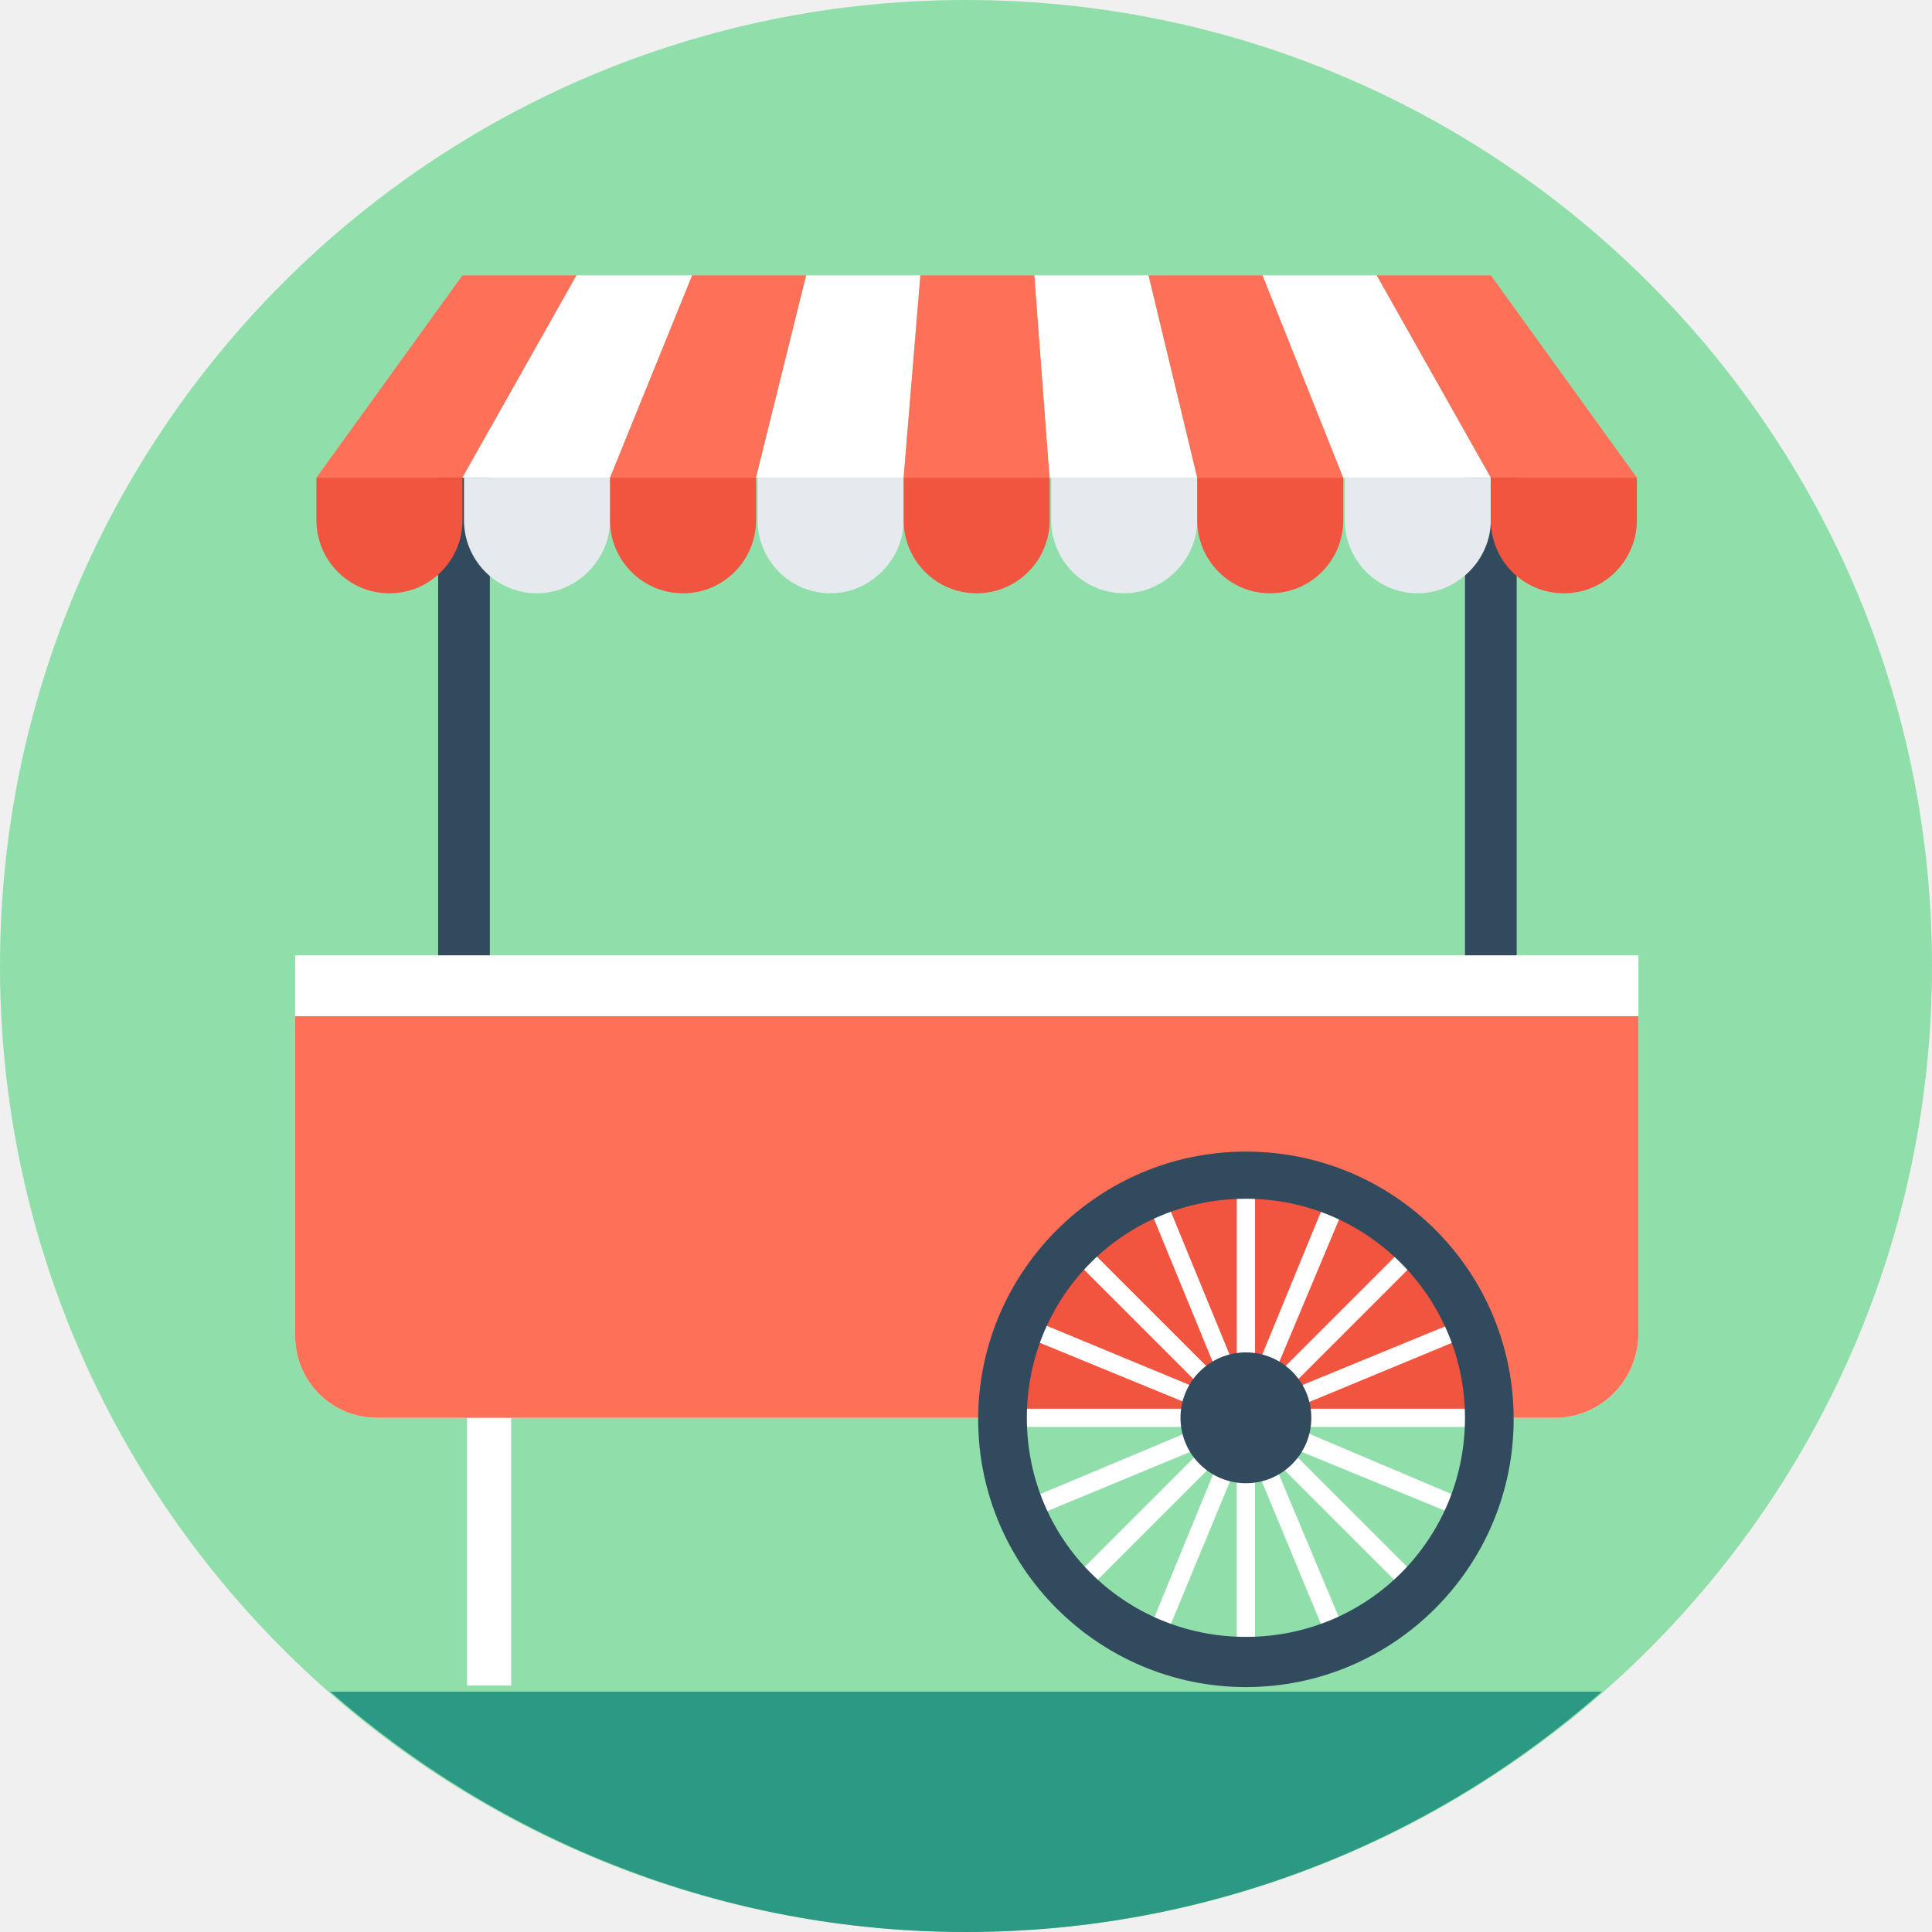
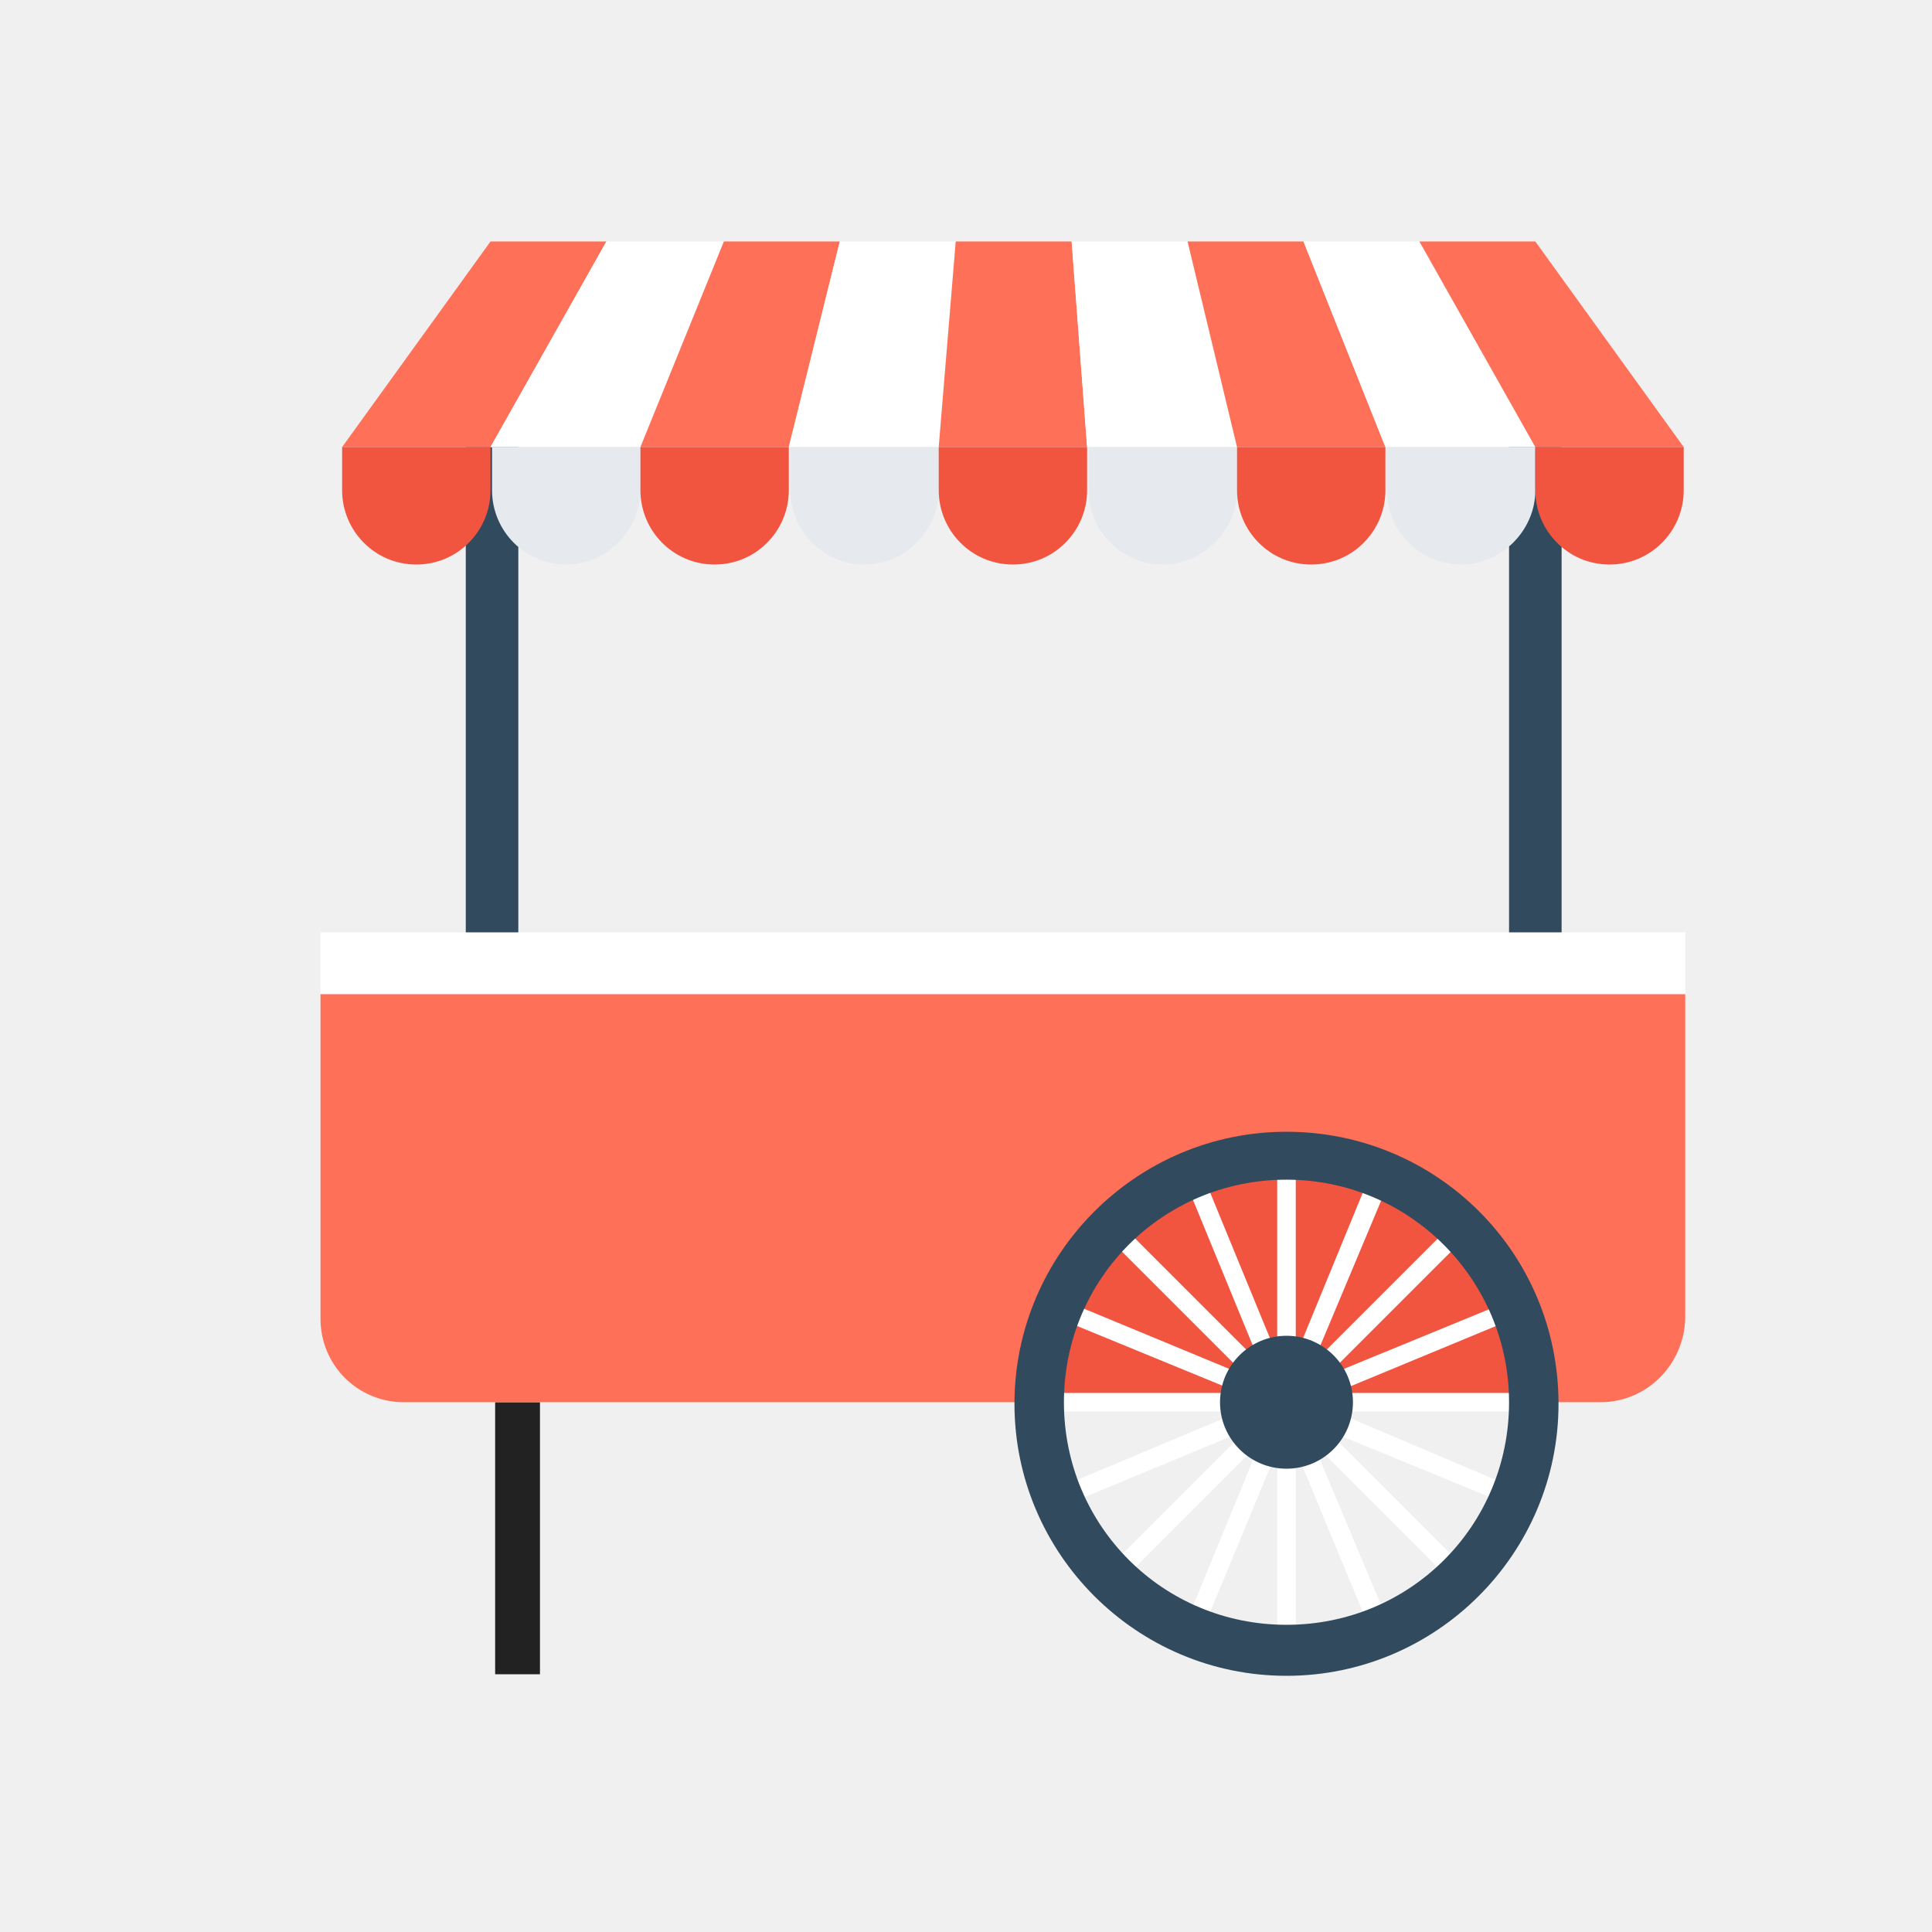
- <svg xmlns="http://www.w3.org/2000/svg" version="1.1" id="Layer_1" viewBox="0 0 508 508" xml:space="preserve">
-   <circle style="fill:#90DFAA;" cx="254" cy="254" r="254" />
-   <path style="fill:#2C9984;" d="M86.8,444.8C131.6,484,190,508,254,508s122.8-24,167.2-63.2H86.8z" />
-   <rect x="122.8" y="362.8" style="fill:#FFFFFF;" width="11.6" height="80.4" />
-   <g>
-     <rect x="385.2" y="125.6" style="fill:#324A5E;" width="13.6" height="133.2" />
-     <rect x="115.2" y="125.6" style="fill:#324A5E;" width="13.6" height="133.2" />
+ <svg xmlns="http://www.w3.org/2000/svg" width="100%" height="100%" viewBox="0 0 500 500" version="1.1" xml:space="preserve" style="fill-rule:evenodd;clip-rule:evenodd;stroke-linejoin:round;stroke-miterlimit:2;">
+   <rect x="128.142" y="352.898" width="11.6" height="80.4" style="fill:rgb(34,34,34);" />
+   <g transform="matrix(1,0,0,1,5.34188,-9.90156)">
+     <rect x="385.2" y="125.6" width="13.6" height="133.2" style="fill:rgb(50,74,94);" />
+     <rect x="115.2" y="125.6" width="13.6" height="133.2" style="fill:rgb(50,74,94);" />
  </g>
-   <path style="fill:#FFFFFF;" d="M408.8,372.8H99.2c-12,0-21.6-9.6-21.6-21.6v-100h353.2v100C430.4,363.2,420.8,372.8,408.8,372.8z" />
-   <path style="fill:#FF7058;" d="M408.8,372.8H99.2c-12,0-21.6-9.6-21.6-21.6v-84h353.2v84C430.4,363.2,420.8,372.8,408.8,372.8z" />
-   <path style="fill:#F1543F;" d="M263.2,372.8h128.4c0-35.6-28.8-64.4-64.4-64.4C292,308.8,263.2,337.6,263.2,372.8z" />
-   <polygon style="fill:#FF7058;" points="121.6,125.6 83.2,125.6 121.6,72.4 151.6,72.4 " />
-   <polygon style="fill:#FFFFFF;" points="160.4,125.6 121.6,125.6 151.6,72.4 182,72.4 " />
-   <polygon style="fill:#FF7058;" points="198.8,125.6 160.4,125.6 182,72.4 212,72.4 " />
-   <polygon style="fill:#FFFFFF;" points="237.6,125.6 198.8,125.6 212,72.4 242,72.4 " />
-   <polygon style="fill:#FF7058;" points="276,125.6 237.6,125.6 242,72.4 272,72.4 " />
-   <polygon style="fill:#FFFFFF;" points="314.8,125.6 276,125.6 272,72.4 302,72.4 " />
-   <polygon style="fill:#FF7058;" points="353.2,125.6 314.8,125.6 302,72.4 332,72.4 " />
-   <polygon style="fill:#FFFFFF;" points="392,125.6 353.2,125.6 332,72.4 362,72.4 " />
-   <polygon style="fill:#FF7058;" points="430.4,125.6 392,125.6 362,72.4 392,72.4 " />
-   <path style="fill:#F1543F;" d="M102.4,156L102.4,156c-10.8,0-19.2-8.8-19.2-19.2v-11.2h38.4v11.2C121.6,147.2,113.2,156,102.4,156z" />
-   <path style="fill:#E6E9EE;" d="M141.2,156L141.2,156c-10.8,0-19.2-8.8-19.2-19.2v-11.2h38.4v11.2C160.4,147.2,151.6,156,141.2,156z" />
-   <path style="fill:#F1543F;" d="M179.6,156L179.6,156c-10.8,0-19.2-8.8-19.2-19.2v-11.2h38.4v11.2C198.8,147.2,190.4,156,179.6,156z" />
-   <path style="fill:#E6E9EE;" d="M218.4,156L218.4,156c-10.8,0-19.2-8.8-19.2-19.2v-11.2h38.4v11.2C237.6,147.2,228.8,156,218.4,156z" />
-   <path style="fill:#F1543F;" d="M256.8,156L256.8,156c-10.8,0-19.2-8.8-19.2-19.2v-11.2H276v11.2C276,147.2,267.6,156,256.8,156z" />
-   <path style="fill:#E6E9EE;" d="M295.6,156L295.6,156c-10.8,0-19.2-8.8-19.2-19.2v-11.2h38.4v11.2C314.8,147.2,306,156,295.6,156z" />
-   <path style="fill:#F1543F;" d="M334,156L334,156c-10.8,0-19.2-8.8-19.2-19.2v-11.2h38.4v11.2C353.2,147.2,344.8,156,334,156z" />
-   <path style="fill:#E6E9EE;" d="M372.8,156L372.8,156c-10.8,0-19.2-8.8-19.2-19.2v-11.2H392v11.2C392,147.2,383.2,156,372.8,156z" />
-   <path style="fill:#F1543F;" d="M411.2,156L411.2,156c-10.8,0-19.2-8.8-19.2-19.2v-11.2h38.4v11.2C430.4,147.2,422,156,411.2,156z" />
-   <polygon style="fill:#FFFFFF;" points="388,370.4 340,370.4 384.4,352 382.8,347.6 338,366 372,332 368.8,328.4 334.4,362.8   353.2,318 348.4,316 330,360.8 330,312.4 325.2,312.4 325.2,360.8 306.8,316 302.4,318 320.8,362.8 286.4,328.4 283.2,332   317.2,366 272.8,347.6 270.8,352 315.6,370.4 267.2,370.4 267.2,375.2 315.6,375.2 270.8,394 272.8,398.4 317.2,380 283.2,414   286.4,417.6 320.8,383.2 302.4,428 306.8,429.6 325.2,385.2 325.2,433.6 330,433.6 330,385.2 348.4,429.6 353.2,428 334.4,383.2   368.8,417.6 372,414 338,380 382.8,398.4 384.4,394 340,375.2 388,375.2 " />
-   <g>
-     <path style="fill:#324A5E;" d="M327.6,302.8c-38.8,0-70.4,31.6-70.4,70.4s31.6,70.4,70.4,70.4S398,412,398,373.2   C398,334,366.4,302.8,327.6,302.8z M327.6,430.4c-32,0-57.6-25.6-57.6-57.6s25.6-57.6,57.6-57.6s57.6,26,57.6,57.6   C385.2,404.8,359.6,430.4,327.6,430.4z" />
-     <circle style="fill:#324A5E;" cx="327.6" cy="372.8" r="17.2" />
+   <path d="M414.142,362.898L104.542,362.898C92.542,362.898 82.942,353.298 82.942,341.298L82.942,241.298L436.142,241.298L436.142,341.298C435.742,353.298 426.142,362.898 414.142,362.898Z" style="fill:white;fill-rule:nonzero;" />
+   <path d="M414.142,362.898L104.542,362.898C92.542,362.898 82.942,353.298 82.942,341.298L82.942,257.298L436.142,257.298L436.142,341.298C435.742,353.298 426.142,362.898 414.142,362.898Z" style="fill:rgb(255,112,88);fill-rule:nonzero;" />
+   <path d="M268.542,362.898L396.942,362.898C396.942,327.298 368.142,298.498 332.542,298.498C297.342,298.898 268.542,327.698 268.542,362.898Z" style="fill:rgb(241,84,63);fill-rule:nonzero;" />
+   <path d="M126.942,115.698L88.542,115.698L126.942,62.498L156.942,62.498L126.942,115.698Z" style="fill:rgb(255,112,88);fill-rule:nonzero;" />
+   <path d="M165.742,115.698L126.942,115.698L156.942,62.498L187.342,62.498L165.742,115.698Z" style="fill:white;fill-rule:nonzero;" />
+   <path d="M204.142,115.698L165.742,115.698L187.342,62.498L217.342,62.498L204.142,115.698Z" style="fill:rgb(255,112,88);fill-rule:nonzero;" />
+   <path d="M242.942,115.698L204.142,115.698L217.342,62.498L247.342,62.498L242.942,115.698Z" style="fill:white;fill-rule:nonzero;" />
+   <path d="M281.342,115.698L242.942,115.698L247.342,62.498L277.342,62.498L281.342,115.698Z" style="fill:rgb(255,112,88);fill-rule:nonzero;" />
+   <path d="M320.142,115.698L281.342,115.698L277.342,62.498L307.342,62.498L320.142,115.698Z" style="fill:white;fill-rule:nonzero;" />
+   <path d="M358.542,115.698L320.142,115.698L307.342,62.498L337.342,62.498L358.542,115.698Z" style="fill:rgb(255,112,88);fill-rule:nonzero;" />
+   <path d="M397.342,115.698L358.542,115.698L337.342,62.498L367.342,62.498L397.342,115.698Z" style="fill:white;fill-rule:nonzero;" />
+   <path d="M435.742,115.698L397.342,115.698L367.342,62.498L397.342,62.498L435.742,115.698Z" style="fill:rgb(255,112,88);fill-rule:nonzero;" />
+   <path d="M107.742,146.098C96.942,146.098 88.542,137.298 88.542,126.898L88.542,115.698L126.942,115.698L126.942,126.898C126.942,137.298 118.542,146.098 107.742,146.098Z" style="fill:rgb(241,84,63);fill-rule:nonzero;" />
+   <path d="M146.542,146.098C135.742,146.098 127.342,137.298 127.342,126.898L127.342,115.698L165.742,115.698L165.742,126.898C165.742,137.298 156.942,146.098 146.542,146.098Z" style="fill:rgb(230,233,238);fill-rule:nonzero;" />
+   <path d="M184.942,146.098C174.142,146.098 165.742,137.298 165.742,126.898L165.742,115.698L204.142,115.698L204.142,126.898C204.142,137.298 195.742,146.098 184.942,146.098Z" style="fill:rgb(241,84,63);fill-rule:nonzero;" />
+   <path d="M223.742,146.098C212.942,146.098 204.542,137.298 204.542,126.898L204.542,115.698L242.942,115.698L242.942,126.898C242.942,137.298 234.142,146.098 223.742,146.098Z" style="fill:rgb(230,233,238);fill-rule:nonzero;" />
+   <path d="M262.142,146.098C251.342,146.098 242.942,137.298 242.942,126.898L242.942,115.698L281.342,115.698L281.342,126.898C281.342,137.298 272.942,146.098 262.142,146.098Z" style="fill:rgb(241,84,63);fill-rule:nonzero;" />
+   <path d="M300.942,146.098C290.142,146.098 281.742,137.298 281.742,126.898L281.742,115.698L320.142,115.698L320.142,126.898C320.142,137.298 311.342,146.098 300.942,146.098Z" style="fill:rgb(230,233,238);fill-rule:nonzero;" />
+   <path d="M339.342,146.098C328.542,146.098 320.142,137.298 320.142,126.898L320.142,115.698L358.542,115.698L358.542,126.898C358.542,137.298 350.142,146.098 339.342,146.098Z" style="fill:rgb(241,84,63);fill-rule:nonzero;" />
+   <path d="M378.142,146.098C367.342,146.098 358.942,137.298 358.942,126.898L358.942,115.698L397.342,115.698L397.342,126.898C397.342,137.298 388.542,146.098 378.142,146.098Z" style="fill:rgb(230,233,238);fill-rule:nonzero;" />
+   <path d="M416.542,146.098C405.742,146.098 397.342,137.298 397.342,126.898L397.342,115.698L435.742,115.698L435.742,126.898C435.742,137.298 427.342,146.098 416.542,146.098Z" style="fill:rgb(241,84,63);fill-rule:nonzero;" />
+   <path d="M393.342,360.498L345.342,360.498L389.742,342.098L388.142,337.698L343.342,356.098L377.342,322.098L374.142,318.498L339.742,352.898L358.542,308.098L353.742,306.098L335.342,350.898L335.342,302.498L330.542,302.498L330.542,350.898L312.142,306.098L307.742,308.098L326.142,352.898L291.742,318.498L288.542,322.098L322.542,356.098L278.142,337.698L276.142,342.098L320.942,360.498L272.542,360.498L272.542,365.298L320.942,365.298L276.142,384.098L278.142,388.498L322.542,370.098L288.542,404.098L291.742,407.698L326.142,373.298L307.742,418.098L312.142,419.698L330.542,375.298L330.542,423.698L335.342,423.698L335.342,375.298L353.742,419.698L358.542,418.098L339.742,373.298L374.142,407.698L377.342,404.098L343.342,370.098L388.142,388.498L389.742,384.098L345.342,365.298L393.342,365.298L393.342,360.498Z" style="fill:white;fill-rule:nonzero;" />
+   <g transform="matrix(1,0,0,1,5.34188,-9.90156)">
+     <path d="M327.6,302.8C288.8,302.8 257.2,334.4 257.2,373.2C257.2,412 288.8,443.6 327.6,443.6C366.4,443.6 398,412 398,373.2C398,334 366.4,302.8 327.6,302.8ZM327.6,430.4C295.6,430.4 270,404.8 270,372.8C270,340.8 295.6,315.2 327.6,315.2C359.6,315.2 385.2,341.2 385.2,372.8C385.2,404.8 359.6,430.4 327.6,430.4Z" style="fill:rgb(50,74,94);fill-rule:nonzero;" />
+     <circle cx="327.6" cy="372.8" r="17.2" style="fill:rgb(50,74,94);" />
  </g>
</svg>
